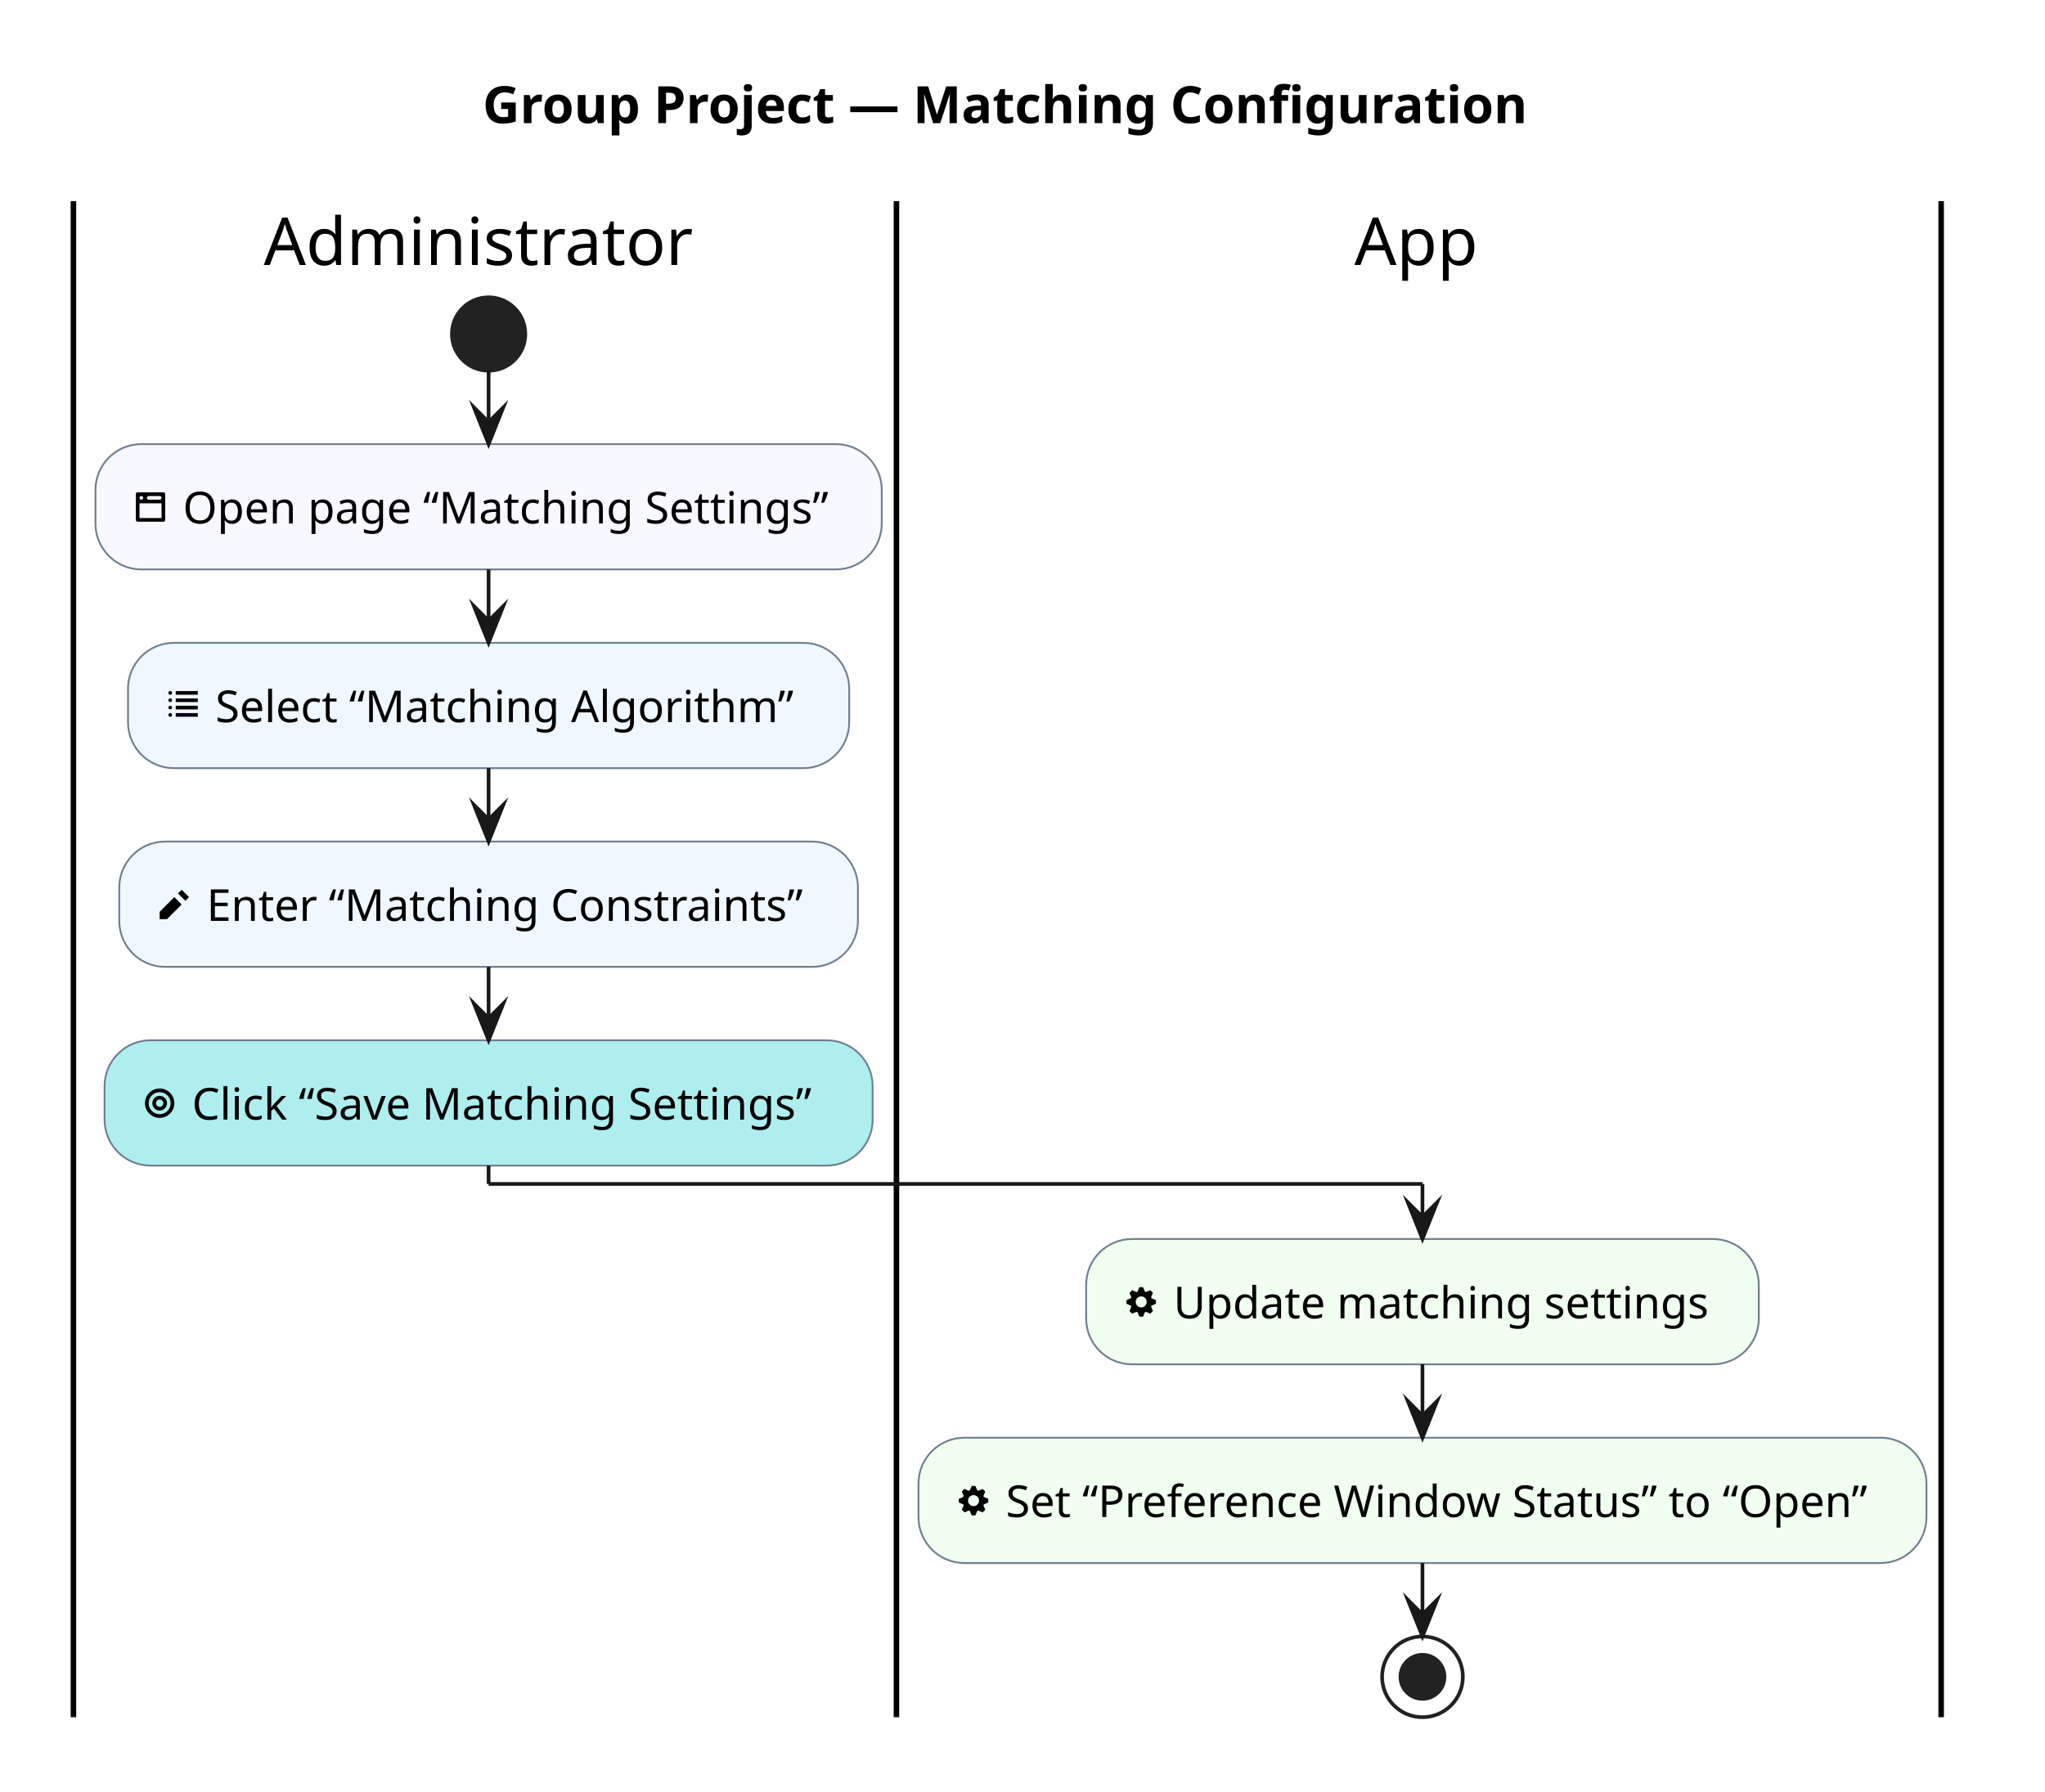
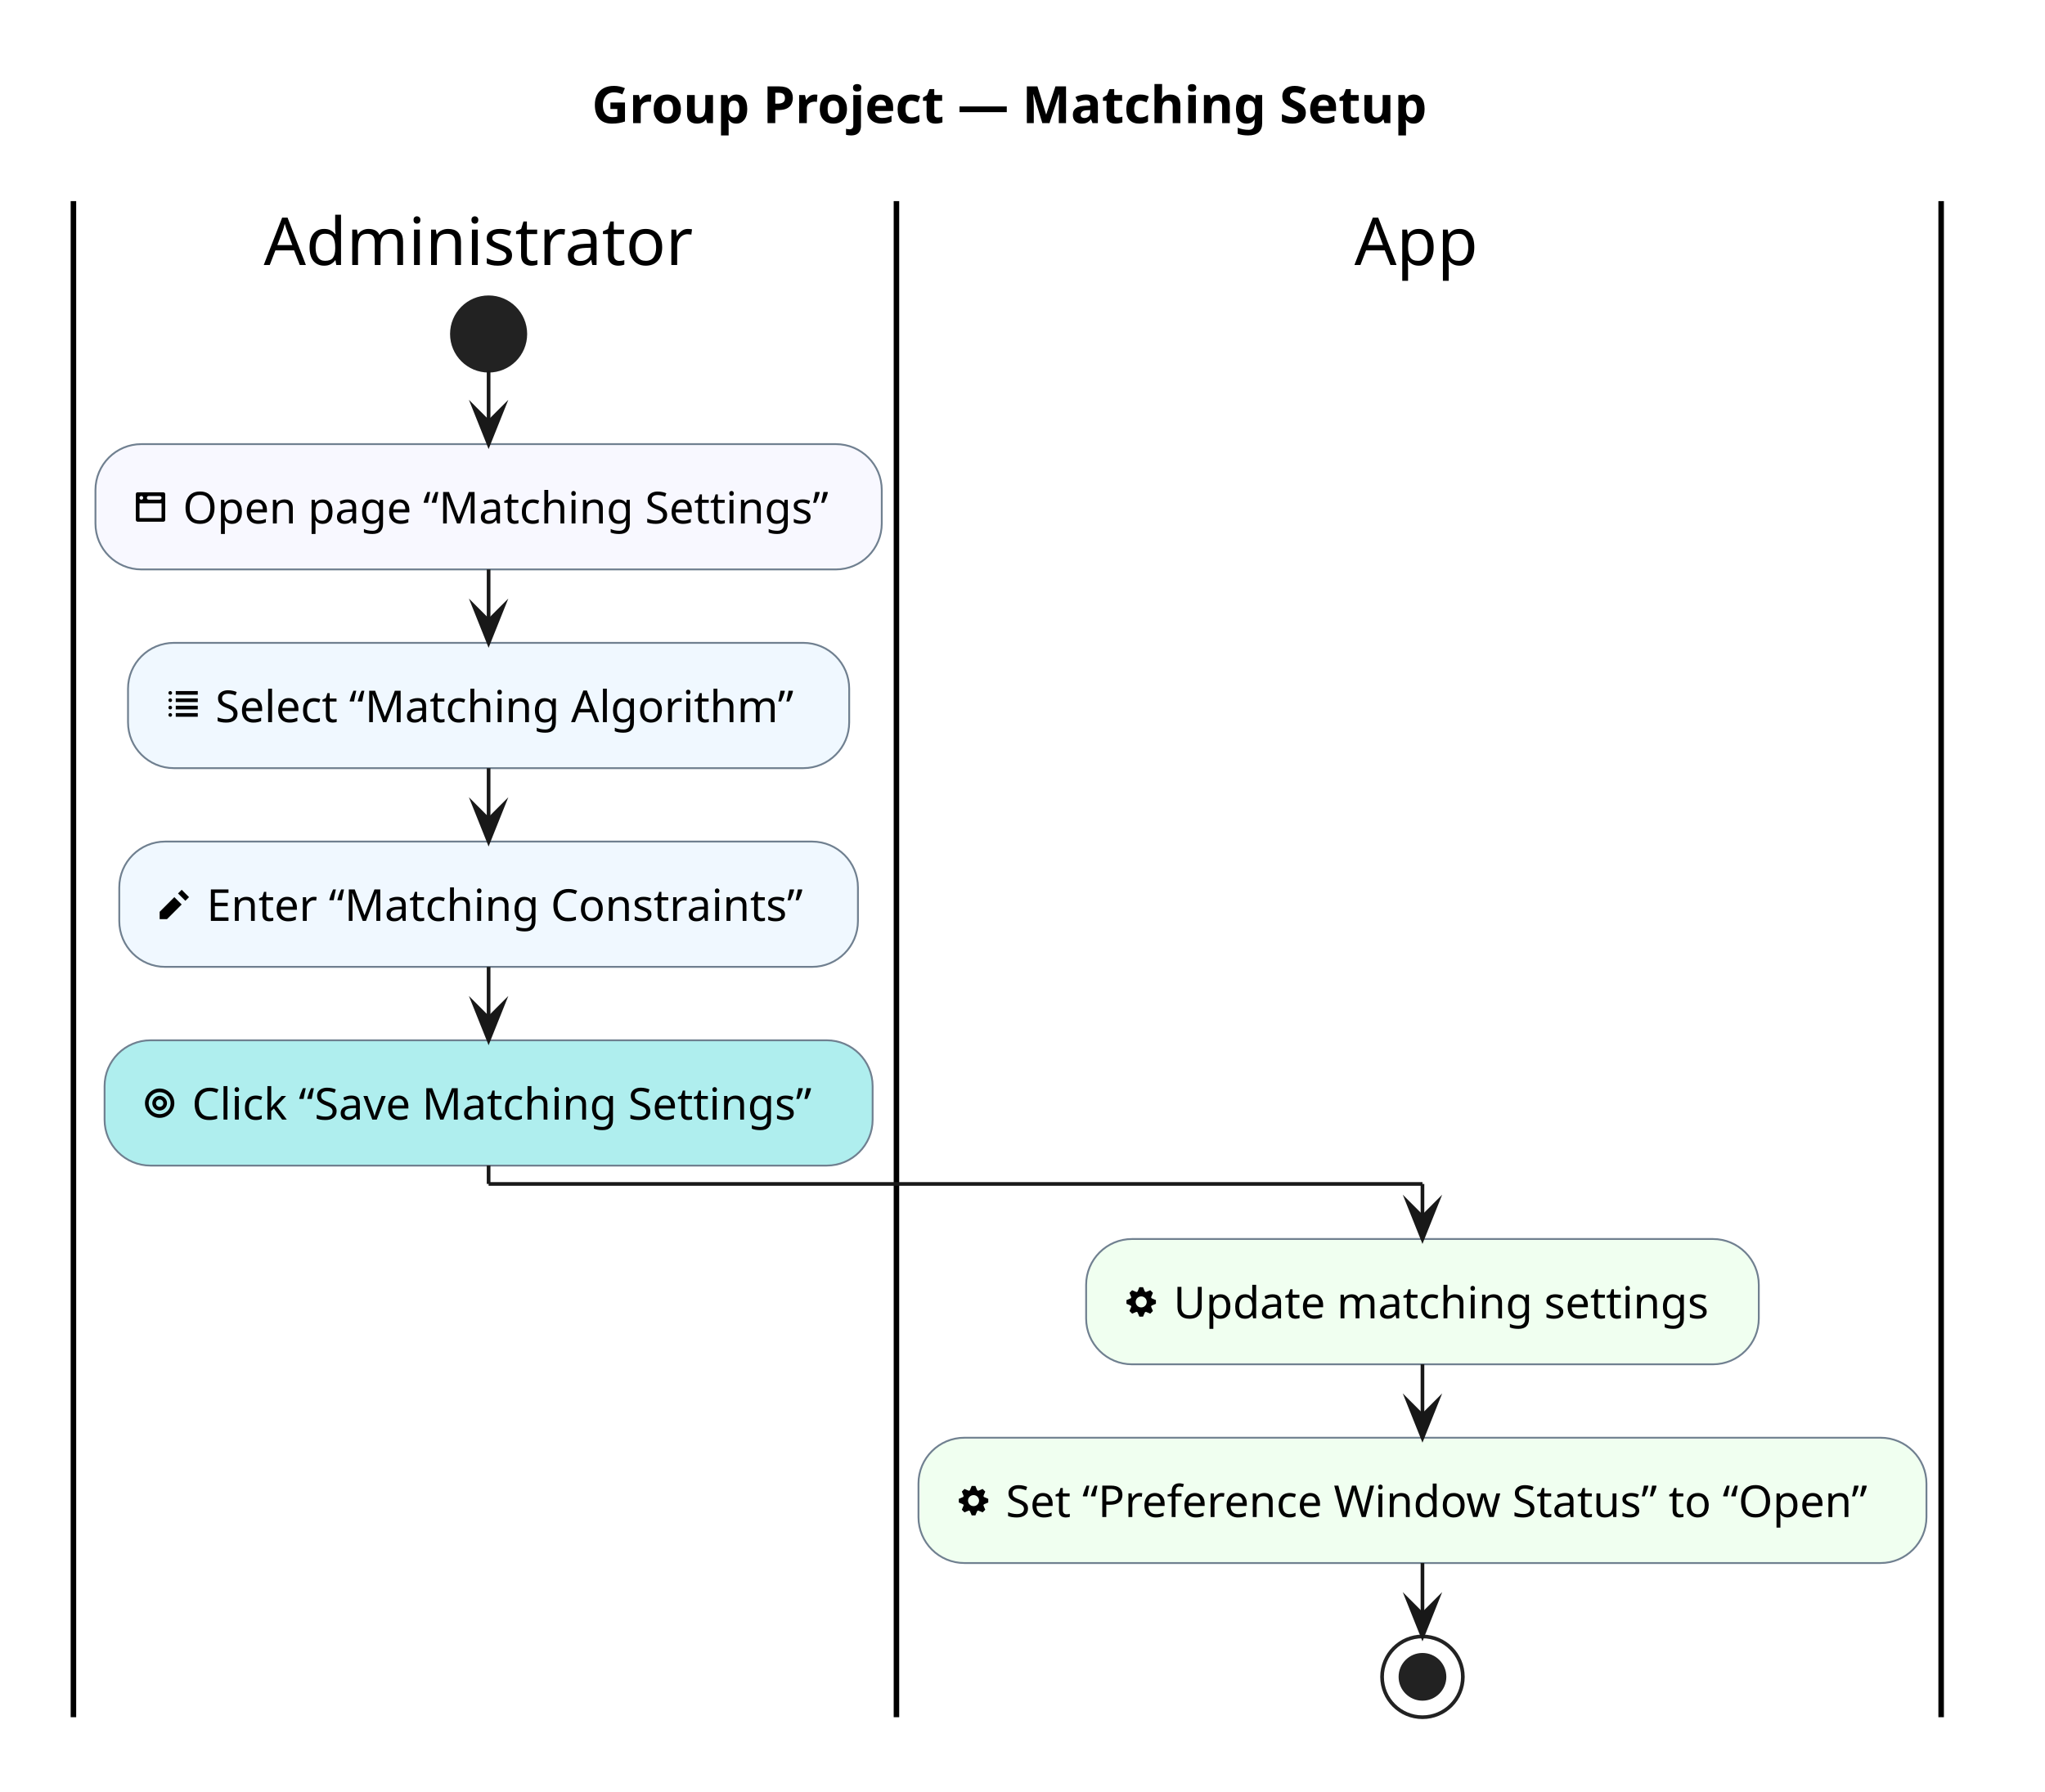
<svg xmlns="http://www.w3.org/2000/svg" contentStyleType="text/css" data-diagram-type="ACTIVITY" height="488px" preserveAspectRatio="none" style="width:557px;height:488px;background:#FFFFFF;" version="1.1" viewBox="0 0 557 488" width="557px" zoomAndPan="magnify">
  <defs />
  <g>
    <g class="title" data-source-line="2">
-       <text fill="#000000" font-family="sans-serif" font-size="14" font-weight="700" lengthAdjust="spacing" textLength="292.647" x="131.457" y="33.535">Group Project — Matching Configuration</text>
+       <text fill="#000000" font-family="sans-serif" font-size="14" font-weight="700" lengthAdjust="spacing" textLength="233.14" x="161.21" y="33.535">Group Project — Matching Setup</text>
    </g>
    <rect fill="none" height="21.199" style="stroke:none;stroke-width:1;" width="510.56" x="20" y="54.785" />
    <ellipse cx="133.083" cy="90.984" fill="#222222" rx="10" ry="10" style="stroke:#222222;stroke-width:1;" />
    <rect fill="#F8F8FF" height="34.133" rx="12.5" ry="12.5" style="stroke:#708090;stroke-width:0.5;" width="214.166" x="26" y="120.984" />
    <path d="M37.34,134.117 A0.5,0.5 0 0 0 37,134.617 L37,141.617 A0.5,0.5 0 0 0 37.5,142.117 L44.5,142.117 A0.5,0.5 0 0 0 45,141.617 L45,134.617 A0.5,0.5 0 0 0 44.5,134.117 L37.5,134.117 A0.5,0.5 0 0 0 37.41,134.117 A0.5,0.5 0 0 0 37.35,134.117 M38.5,135.117 C38.78,135.117 39,135.337 39,135.617 C39,135.897 38.78,136.117 38.5,136.117 C38.22,136.117 38,135.897 38,135.617 C38,135.337 38.22,135.117 38.5,135.117 M40.5,135.117 L43.5,135.117 C43.78,135.117 44,135.337 44,135.617 C44,135.897 43.78,136.117 43.5,136.117 L40.5,136.117 C40.22,136.117 40,135.897 40,135.617 C40,135.337 40.22,135.117 40.5,135.117 M38,137.117 L44,137.117 L44,141.117 L38,141.117 L38,137.117" fill="#000000" />
    <text fill="#000000" font-family="sans-serif" font-size="12" lengthAdjust="spacing" textLength="180.369" x="49.797" y="142.586">Open page “Matching Settings”</text>
    <rect fill="#F0F8FF" height="34.133" rx="12.5" ry="12.5" style="stroke:#708090;stroke-width:0.5;" width="196.43" x="34.868" y="175.117" />
    <path d="M46.368,188.25 C46.088,188.25 45.868,188.47 45.868,188.75 C45.868,189.03 46.088,189.25 46.368,189.25 C46.648,189.25 46.868,189.03 46.868,188.75 C46.868,188.47 46.648,188.25 46.368,188.25 M47.868,188.25 L47.868,189.25 L53.868,189.25 L53.868,188.25 L47.868,188.25 M46.368,190.25 C46.088,190.25 45.868,190.47 45.868,190.75 C45.868,191.03 46.088,191.25 46.368,191.25 C46.648,191.25 46.868,191.03 46.868,190.75 C46.868,190.47 46.648,190.25 46.368,190.25 M47.868,190.25 L47.868,191.25 L53.868,191.25 L53.868,190.25 L47.868,190.25 M46.368,192.25 C46.088,192.25 45.868,192.47 45.868,192.75 C45.868,193.03 46.088,193.25 46.368,193.25 C46.648,193.25 46.868,193.03 46.868,192.75 C46.868,192.47 46.648,192.25 46.368,192.25 M47.868,192.25 L47.868,193.25 L53.868,193.25 L53.868,192.25 L47.868,192.25 M46.368,194.25 C46.088,194.25 45.868,194.47 45.868,194.75 C45.868,195.03 46.088,195.25 46.368,195.25 C46.648,195.25 46.868,195.03 46.868,194.75 C46.868,194.47 46.648,194.25 46.368,194.25 M47.868,194.25 L47.868,195.25 L53.868,195.25 L53.868,194.25 L47.868,194.25" fill="#000000" />
    <text fill="#000000" font-family="sans-serif" font-size="12" lengthAdjust="spacing" textLength="162.633" x="58.665" y="196.719">Select “Matching Algorithm”</text>
    <rect fill="#F0F8FF" height="34.133" rx="12.5" ry="12.5" style="stroke:#708090;stroke-width:0.5;" width="201.193" x="32.486" y="229.25" />
    <path d="M49.486,242.383 L48.486,243.383 L50.486,245.383 L51.486,244.383 L49.486,242.383 M47.486,244.383 L43.486,248.383 L43.486,250.383 L45.486,250.383 L49.486,246.383 L47.486,244.383" fill="#000000" />
    <text fill="#000000" font-family="sans-serif" font-size="12" lengthAdjust="spacing" textLength="167.397" x="56.283" y="250.852">Enter “Matching Constraints”</text>
    <rect fill="#AFEEEE" height="34.133" rx="12.5" ry="12.5" style="stroke:#708090;stroke-width:0.5;" width="209.197" x="28.484" y="283.383" />
    <path d="M43.484,296.516 C41.284,296.516 39.484,298.316 39.484,300.516 C39.484,302.716 41.284,304.516 43.484,304.516 C45.684,304.516 47.484,302.716 47.484,300.516 C47.484,298.316 45.684,296.516 43.484,296.516 M43.484,297.516 C45.144,297.516 46.484,298.856 46.484,300.516 C46.484,302.176 45.144,303.516 43.484,303.516 C41.824,303.516 40.484,302.176 40.484,300.516 C40.484,298.856 41.824,297.516 43.484,297.516 M43.484,298.516 C42.384,298.516 41.484,299.416 41.484,300.516 C41.484,301.616 42.384,302.516 43.484,302.516 C44.584,302.516 45.484,301.616 45.484,300.516 C45.484,299.416 44.584,298.516 43.484,298.516 M43.484,299.516 C44.044,299.516 44.484,299.956 44.484,300.516 C44.484,301.076 44.044,301.516 43.484,301.516 C42.924,301.516 42.484,301.076 42.484,300.516 C42.484,299.956 42.924,299.516 43.484,299.516" fill="#000000" />
    <text fill="#000000" font-family="sans-serif" font-size="12" lengthAdjust="spacing" textLength="175.4" x="52.281" y="304.984">Click “Save Matching Settings”</text>
    <line style="stroke:#000000;stroke-width:1.5;" x1="20" x2="20" y1="54.785" y2="467.781" />
    <rect fill="#F0FFF0" height="34.133" rx="12.5" ry="12.5" style="stroke:#708090;stroke-width:0.5;" width="183.217" x="295.831" y="337.516" />
    <path d="M310.331,350.648 L309.831,351.838 C309.731,351.868 309.641,351.918 309.551,351.968 L308.361,351.468 L307.641,352.188 L308.141,353.378 C308.091,353.478 308.051,353.558 308.011,353.658 L306.821,354.158 L306.821,355.158 L308.011,355.658 C308.051,355.758 308.091,355.838 308.141,355.938 L307.641,357.128 L308.361,357.848 L309.551,357.348 C309.641,357.388 309.731,357.438 309.831,357.478 L310.331,358.668 L311.331,358.668 L311.831,357.478 C311.921,357.438 312.021,357.398 312.111,357.348 L313.301,357.848 L314.021,357.128 L313.521,355.938 C313.561,355.848 313.611,355.748 313.651,355.658 L314.841,355.158 L314.841,354.158 L313.651,353.658 C313.621,353.568 313.571,353.468 313.521,353.378 L314.021,352.188 L313.301,351.468 L312.111,351.968 C312.021,351.928 311.921,351.878 311.831,351.838 L311.331,350.648 L310.331,350.648 M310.831,353.148 C311.661,353.148 312.331,353.818 312.331,354.648 C312.331,355.478 311.661,356.148 310.831,356.148 C310.001,356.148 309.331,355.478 309.331,354.648 C309.331,353.818 310.001,353.148 310.831,353.148" fill="#000000" />
    <text fill="#000000" font-family="sans-serif" font-size="12" lengthAdjust="spacing" textLength="149.42" x="319.628" y="359.117">Update matching settings</text>
    <rect fill="#F0FFF0" height="34.133" rx="12.5" ry="12.5" style="stroke:#708090;stroke-width:0.5;" width="274.547" x="250.166" y="391.648" />
    <path d="M264.666,404.781 L264.166,405.971 C264.066,406.001 263.976,406.051 263.886,406.101 L262.696,405.601 L261.976,406.321 L262.476,407.511 C262.426,407.611 262.386,407.691 262.346,407.791 L261.156,408.291 L261.156,409.291 L262.346,409.791 C262.386,409.891 262.426,409.971 262.476,410.071 L261.976,411.261 L262.696,411.981 L263.886,411.481 C263.976,411.521 264.066,411.571 264.166,411.611 L264.666,412.801 L265.666,412.801 L266.166,411.611 C266.256,411.571 266.356,411.531 266.446,411.481 L267.636,411.981 L268.356,411.261 L267.856,410.071 C267.896,409.981 267.946,409.881 267.986,409.791 L269.176,409.291 L269.176,408.291 L267.986,407.791 C267.956,407.701 267.906,407.601 267.856,407.511 L268.356,406.321 L267.636,405.601 L266.446,406.101 C266.356,406.061 266.256,406.011 266.166,405.971 L265.666,404.781 L264.666,404.781 M265.166,407.281 C265.996,407.281 266.666,407.951 266.666,408.781 C266.666,409.611 265.996,410.281 265.166,410.281 C264.336,410.281 263.666,409.611 263.666,408.781 C263.666,407.951 264.336,407.281 265.166,407.281" fill="#000000" />
    <text fill="#000000" font-family="sans-serif" font-size="12" lengthAdjust="spacing" textLength="240.75" x="273.963" y="413.25">Set “Preference Window Status” to “Open”</text>
    <ellipse cx="387.44" cy="456.781" fill="none" rx="11" ry="11" style="stroke:#222222;stroke-width:1;" />
    <ellipse cx="387.44" cy="456.781" fill="#222222" rx="6" ry="6" style="stroke:#222222;stroke-width:1;" />
    <line style="stroke:#000000;stroke-width:1.5;" x1="244.166" x2="244.166" y1="54.785" y2="467.781" />
    <line style="stroke:#000000;stroke-width:1.5;" x1="528.713" x2="528.713" y1="54.785" y2="467.781" />
    <line style="stroke:#181818;stroke-width:1;" x1="133.083" x2="133.083" y1="100.984" y2="120.984" />
    <polygon fill="#181818" points="129.083,110.984,133.083,120.984,137.083,110.984,133.083,114.984" style="stroke:#181818;stroke-width:1;stroke-linejoin:miter;stroke-miterlimit:10;" />
    <line style="stroke:#181818;stroke-width:1;" x1="133.083" x2="133.083" y1="155.117" y2="175.117" />
    <polygon fill="#181818" points="129.083,165.117,133.083,175.117,137.083,165.117,133.083,169.117" style="stroke:#181818;stroke-width:1;stroke-linejoin:miter;stroke-miterlimit:10;" />
    <line style="stroke:#181818;stroke-width:1;" x1="133.083" x2="133.083" y1="209.25" y2="229.25" />
    <polygon fill="#181818" points="129.083,219.25,133.083,229.25,137.083,219.25,133.083,223.25" style="stroke:#181818;stroke-width:1;stroke-linejoin:miter;stroke-miterlimit:10;" />
    <line style="stroke:#181818;stroke-width:1;" x1="133.083" x2="133.083" y1="263.383" y2="283.383" />
    <polygon fill="#181818" points="129.083,273.383,133.083,283.383,137.083,273.383,133.083,277.383" style="stroke:#181818;stroke-width:1;stroke-linejoin:miter;stroke-miterlimit:10;" />
    <line style="stroke:#181818;stroke-width:1;" x1="387.44" x2="387.44" y1="371.648" y2="391.648" />
    <polygon fill="#181818" points="383.44,381.648,387.44,391.648,391.44,381.648,387.44,385.648" style="stroke:#181818;stroke-width:1;stroke-linejoin:miter;stroke-miterlimit:10;" />
    <line style="stroke:#181818;stroke-width:1;" x1="387.44" x2="387.44" y1="425.781" y2="445.781" />
    <polygon fill="#181818" points="383.44,435.781,387.44,445.781,391.44,435.781,387.44,439.781" style="stroke:#181818;stroke-width:1;stroke-linejoin:miter;stroke-miterlimit:10;" />
    <line style="stroke:#181818;stroke-width:1;" x1="133.083" x2="133.083" y1="317.516" y2="322.516" />
    <line style="stroke:#181818;stroke-width:1;" x1="133.083" x2="387.44" y1="322.516" y2="322.516" />
    <line style="stroke:#181818;stroke-width:1;" x1="387.44" x2="387.44" y1="322.516" y2="337.516" />
    <polygon fill="#181818" points="383.44,327.516,387.44,337.516,391.44,327.516,387.44,331.516" style="stroke:#181818;stroke-width:1;stroke-linejoin:miter;stroke-miterlimit:10;" />
    <text fill="#000000" font-family="sans-serif" font-size="18" lengthAdjust="spacing" textLength="120.498" x="71.834" y="72.188">Administrator</text>
    <text fill="#000000" font-family="sans-serif" font-size="18" lengthAdjust="spacing" textLength="35.077" x="368.901" y="72.188">App</text>
  </g>
</svg>
